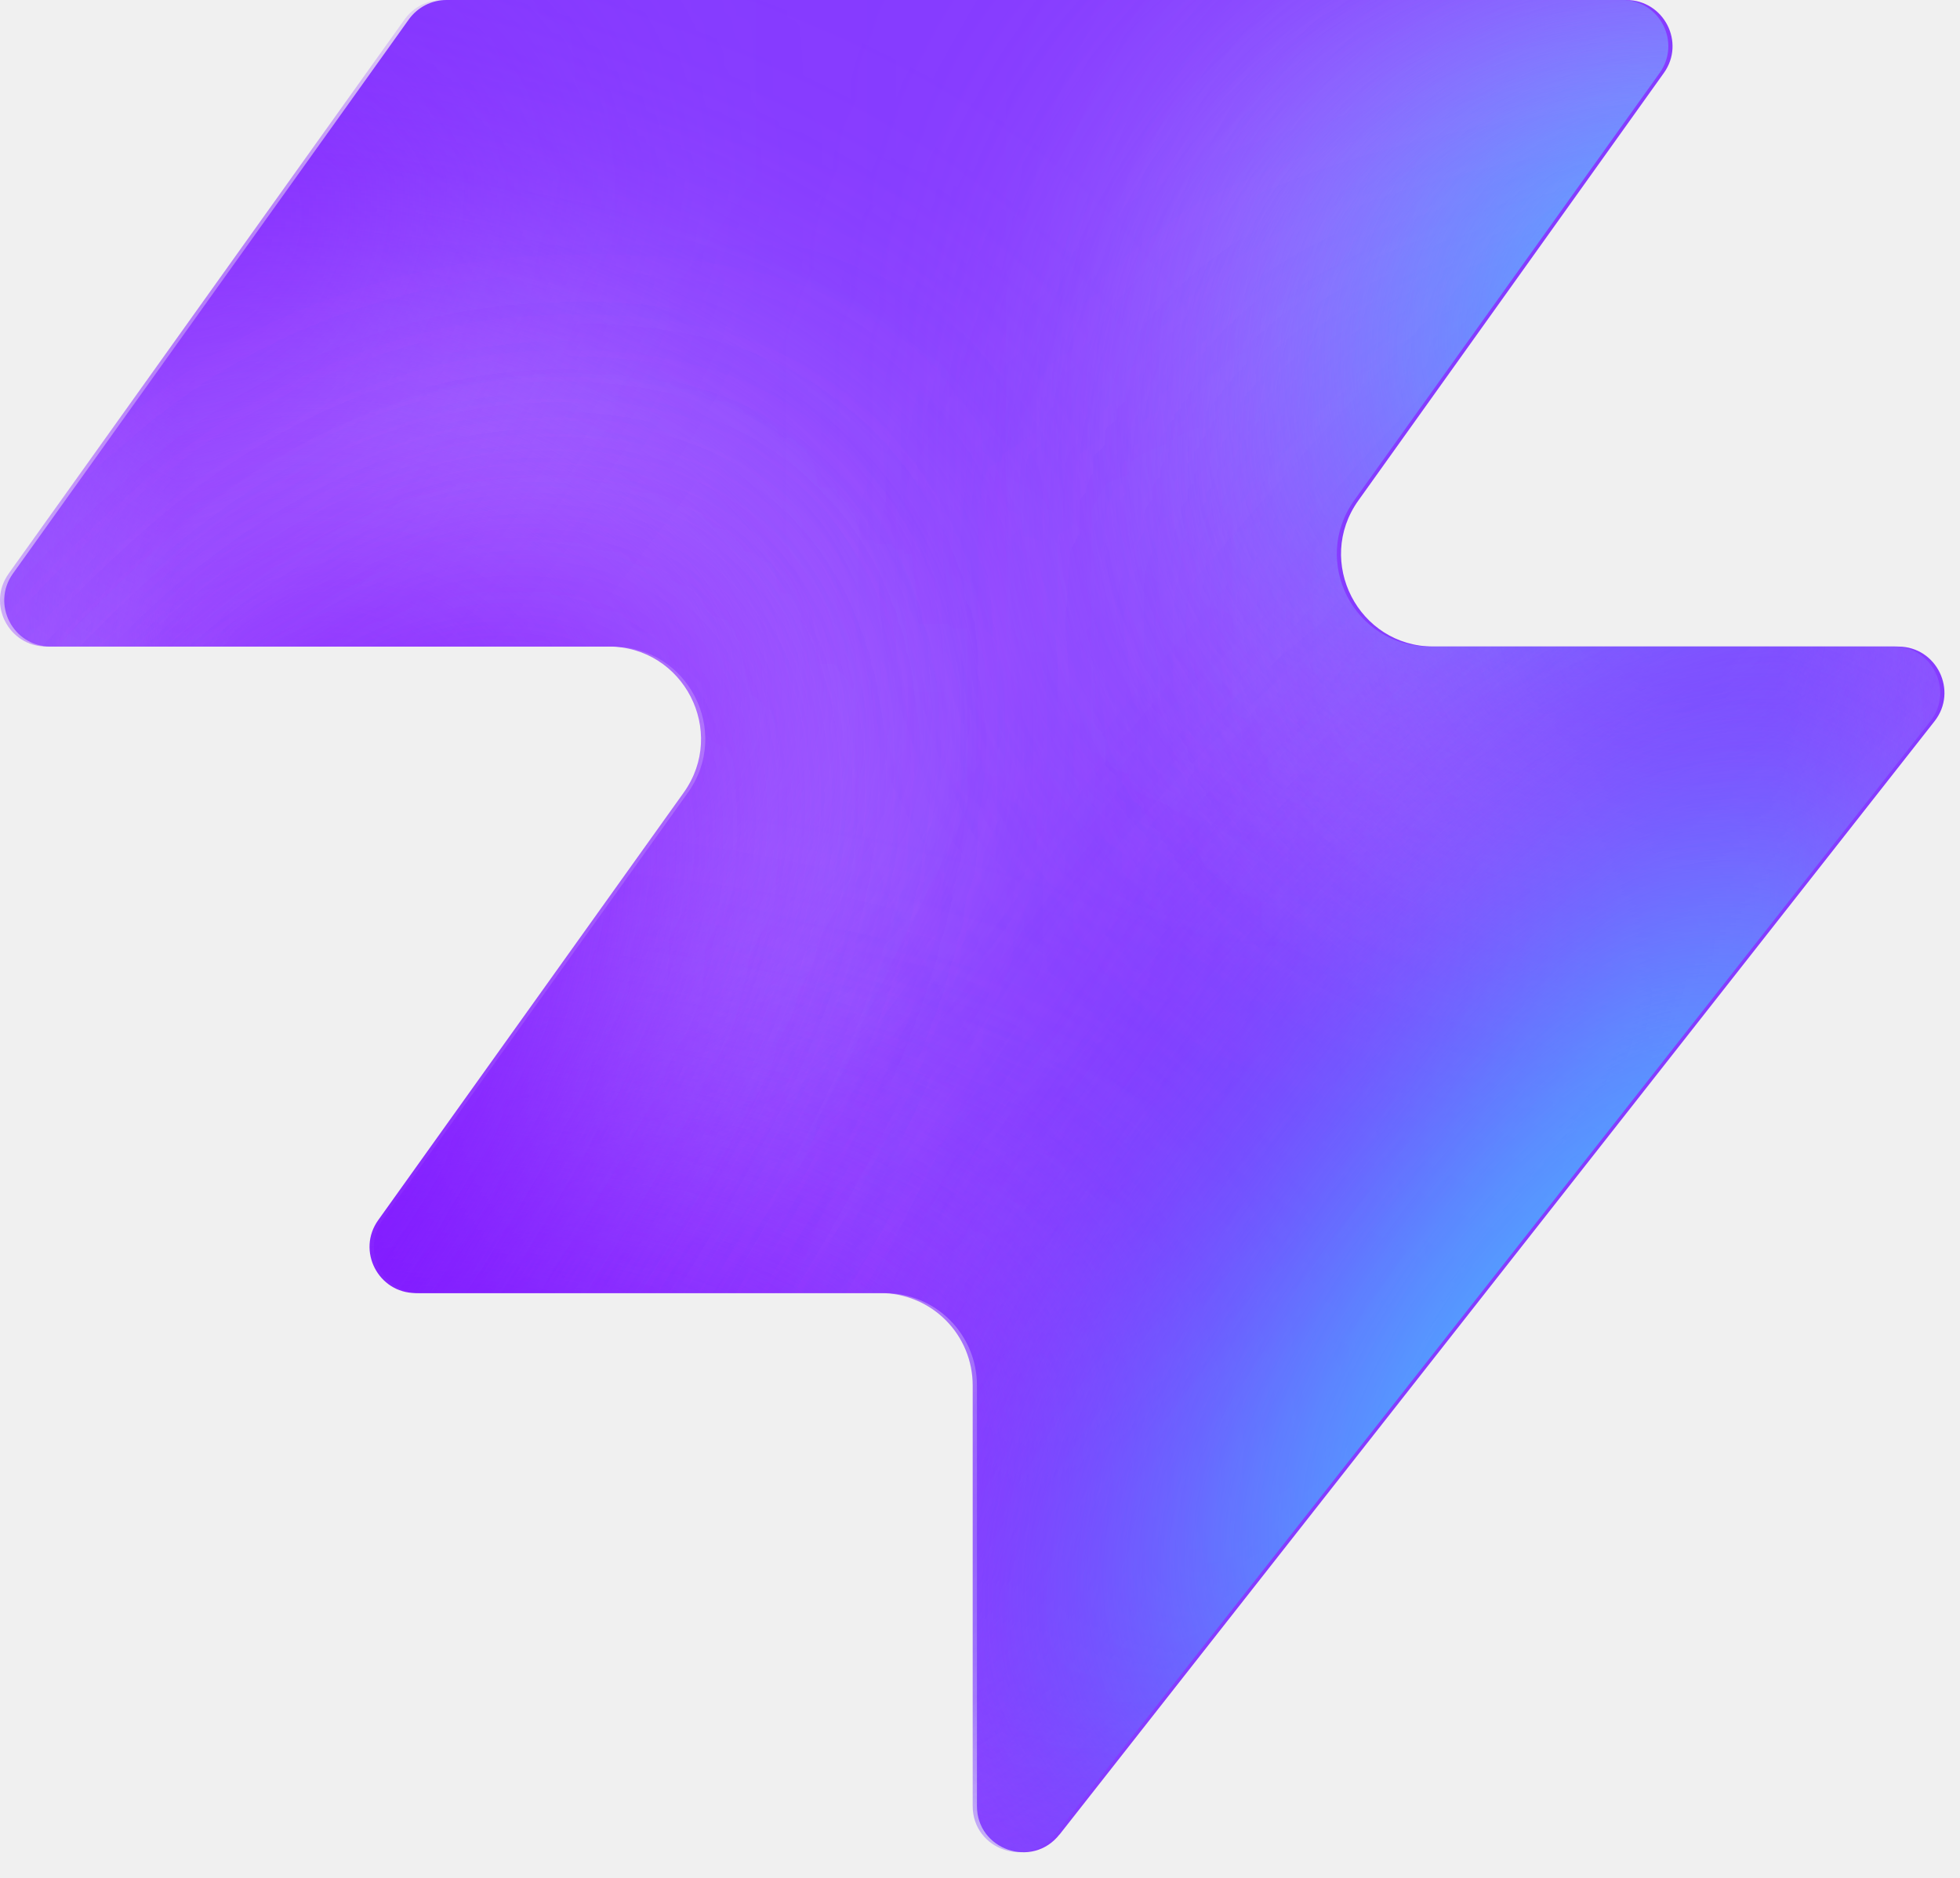
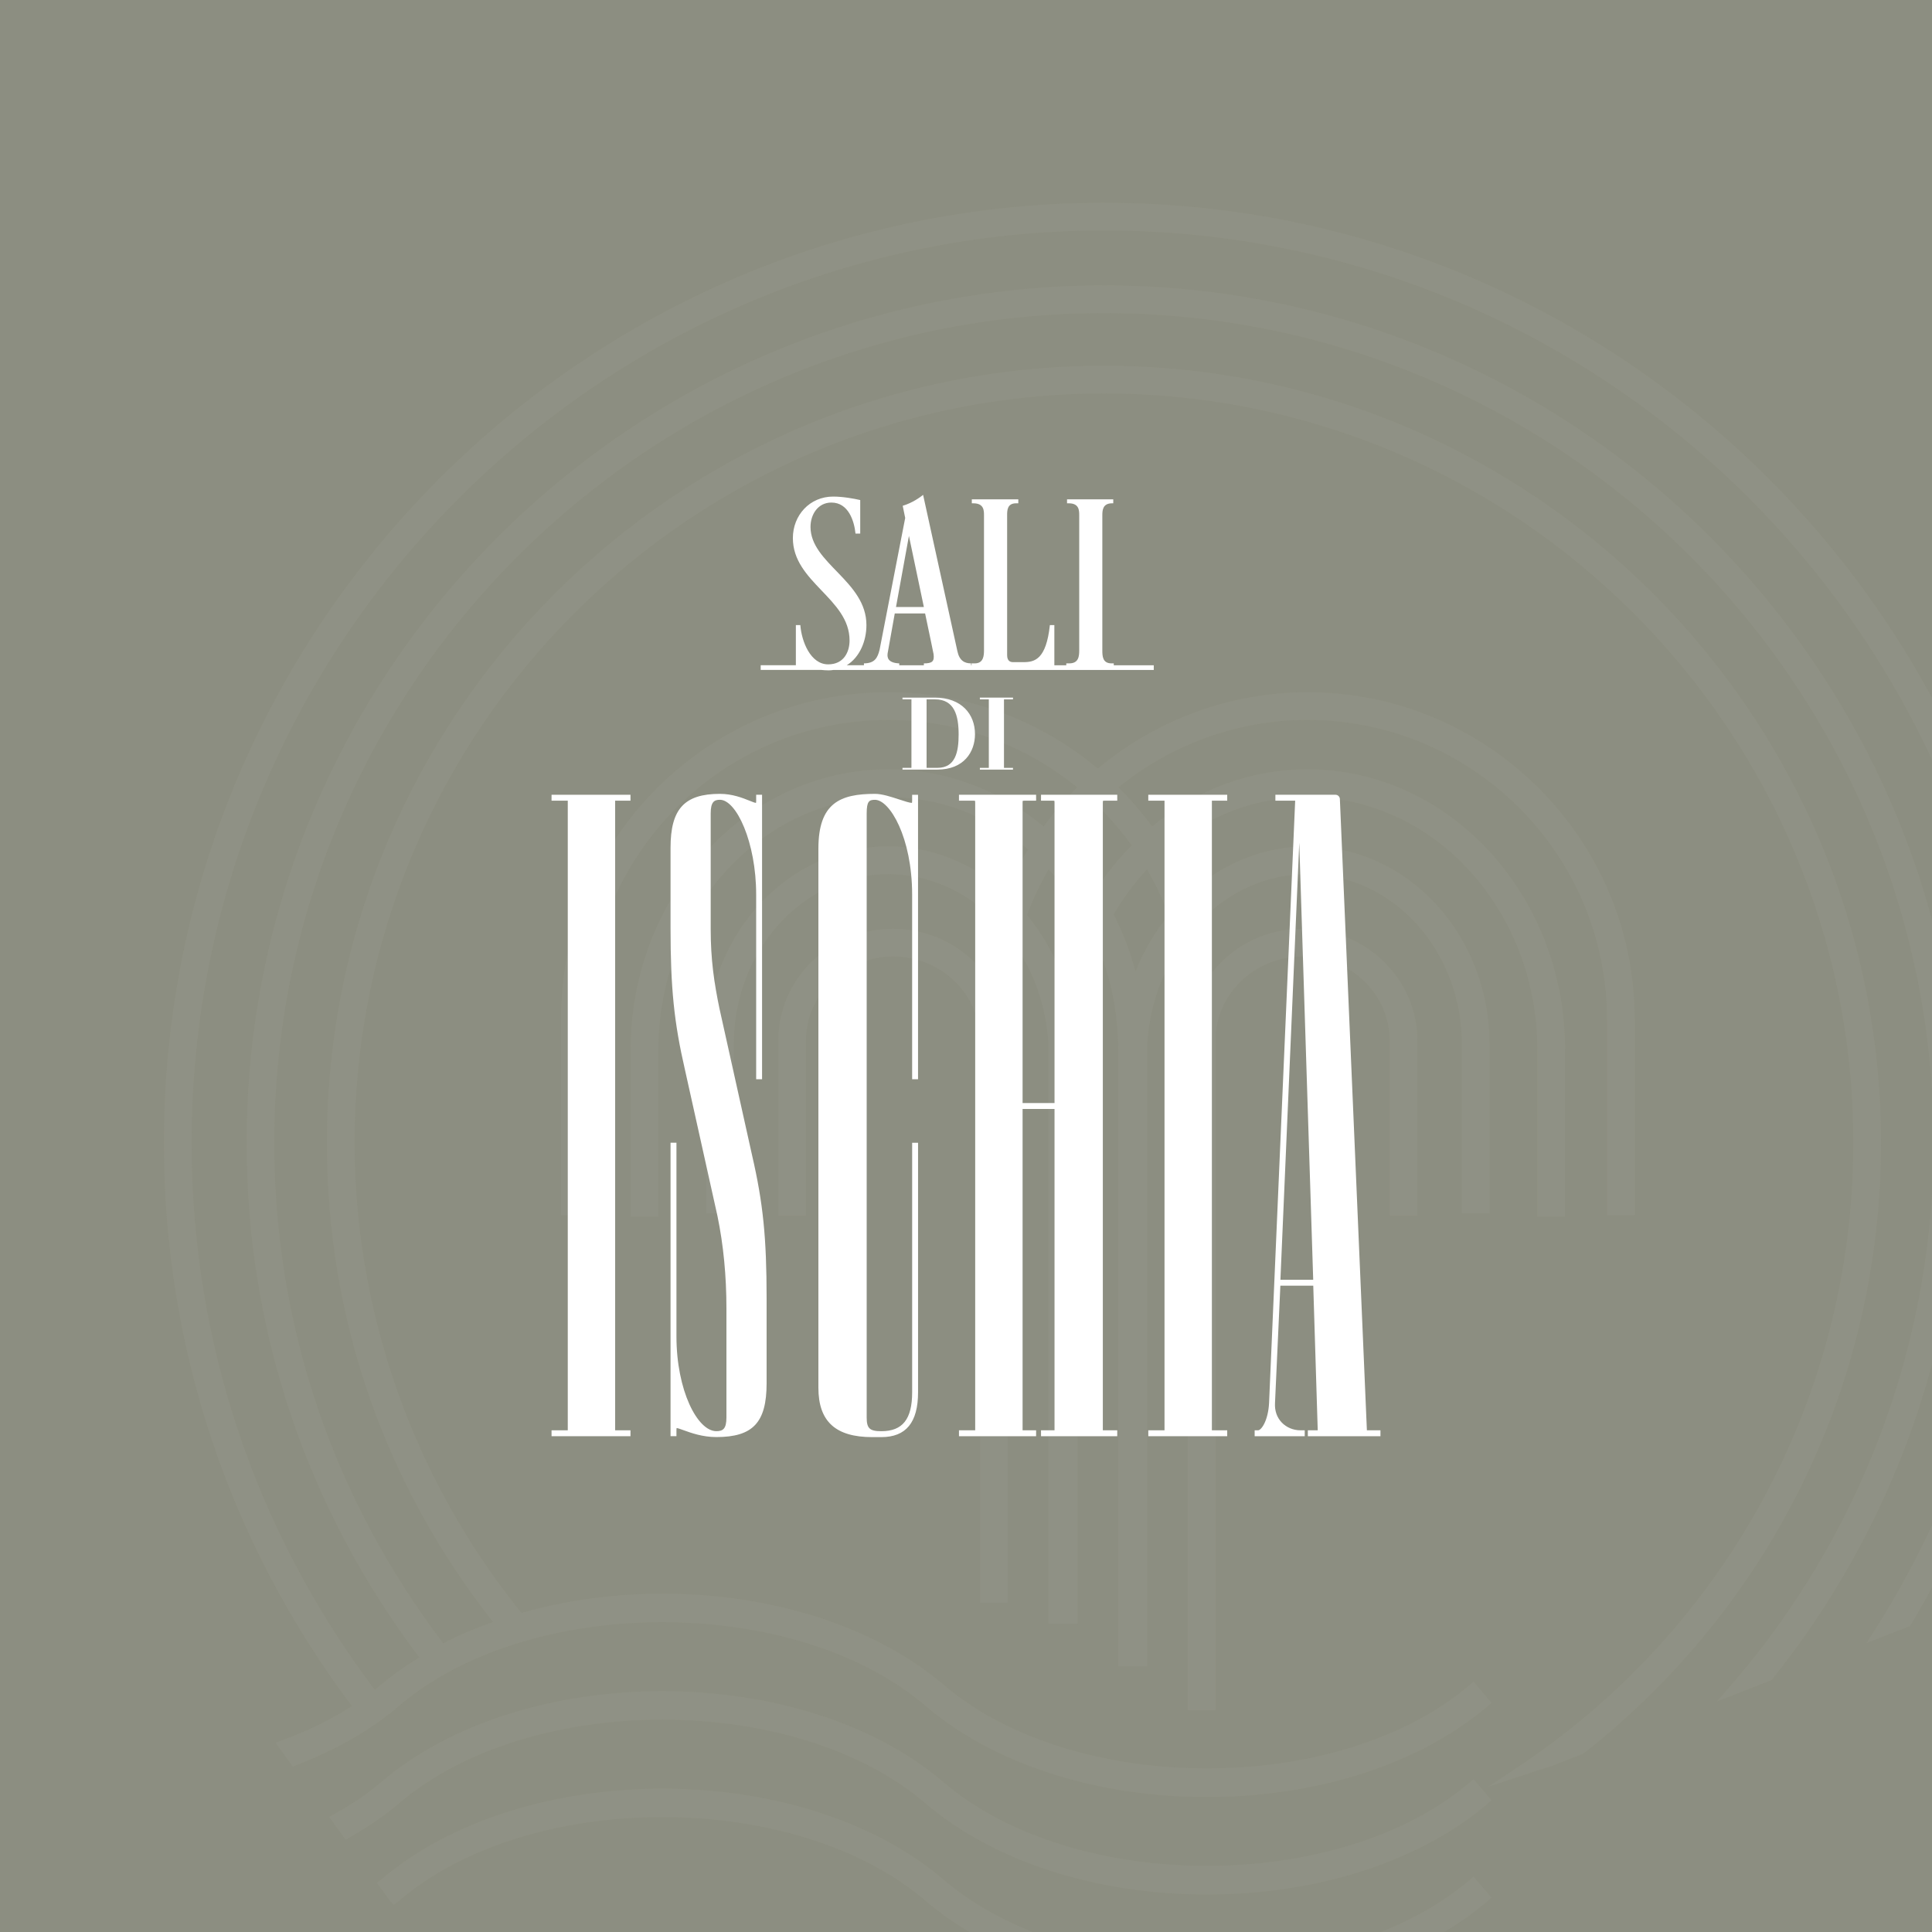
- <svg xmlns="http://www.w3.org/2000/svg" width="48" height="46" fill="none" viewBox="0 0 48 46">
-   <path fill="#863bff" d="M25.946 44.938c-.664.845-2.021.375-2.021-.698V33.937a2.26 2.26 0 0 0-2.262-2.262H10.287c-.92 0-1.456-1.04-.92-1.788l7.48-10.471c1.07-1.497 0-3.578-1.842-3.578H1.237c-.92 0-1.456-1.04-.92-1.788L10.013.474c.214-.297.556-.474.92-.474h28.894c.92 0 1.456 1.04.92 1.788l-7.48 10.471c-1.07 1.498 0 3.579 1.842 3.579h11.377c.943 0 1.473 1.088.89 1.83L25.947 44.94z" style="fill:#863bff;fill:color(display-p3 .525 .23 1);fill-opacity:1" />
-   <mask id="a" width="48" height="46" x="0" y="0" maskUnits="userSpaceOnUse" style="mask-type:alpha">
-     <path fill="#000" d="M25.842 44.938c-.664.844-2.021.375-2.021-.698V33.937a2.26 2.26 0 0 0-2.262-2.262H10.183c-.92 0-1.456-1.04-.92-1.788l7.48-10.471c1.07-1.498 0-3.579-1.842-3.579H1.133c-.92 0-1.456-1.04-.92-1.787L9.91.473c.214-.297.556-.474.92-.474h28.894c.92 0 1.456 1.04.92 1.788l-7.48 10.471c-1.07 1.498 0 3.578 1.842 3.578h11.377c.943 0 1.473 1.088.89 1.832L25.843 44.94z" style="fill:#000;fill-opacity:1" />
-   </mask>
-   <g mask="url(#a)">
-     <g filter="url(#b)">
-       <ellipse cx="5.508" cy="14.704" fill="#ede6ff" rx="5.508" ry="14.704" style="fill:#ede6ff;fill:color(display-p3 .927 .903 1);fill-opacity:1" transform="matrix(.00324 1 1 -.00324 -4.47 31.516)" />
-     </g>
-     <g filter="url(#c)">
-       <ellipse cx="10.399" cy="29.851" fill="#ede6ff" rx="10.399" ry="29.851" style="fill:#ede6ff;fill:color(display-p3 .927 .903 1);fill-opacity:1" transform="matrix(.00324 1 1 -.00324 -39.328 7.883)" />
-     </g>
-     <g filter="url(#d)">
-       <ellipse cx="5.508" cy="30.487" fill="#7e14ff" rx="5.508" ry="30.487" style="fill:#7e14ff;fill:color(display-p3 .492 .077 1);fill-opacity:1" transform="rotate(89.814 -25.913 -14.639)scale(1 -1)" />
-     </g>
-     <g filter="url(#e)">
-       <ellipse cx="5.508" cy="30.599" fill="#7e14ff" rx="5.508" ry="30.599" style="fill:#7e14ff;fill:color(display-p3 .492 .077 1);fill-opacity:1" transform="rotate(89.814 -32.644 -3.334)scale(1 -1)" />
-     </g>
-     <g filter="url(#f)">
-       <ellipse cx="5.508" cy="30.599" fill="#7e14ff" rx="5.508" ry="30.599" style="fill:#7e14ff;fill:color(display-p3 .492 .077 1);fill-opacity:1" transform="matrix(.00324 1 1 -.00324 -34.34 30.47)" />
-     </g>
-     <g filter="url(#g)">
-       <ellipse cx="14.072" cy="22.078" fill="#ede6ff" rx="14.072" ry="22.078" style="fill:#ede6ff;fill:color(display-p3 .927 .903 1);fill-opacity:1" transform="rotate(93.35 24.506 48.493)scale(-1 1)" />
-     </g>
-     <g filter="url(#h)">
-       <ellipse cx="3.47" cy="21.501" fill="#7e14ff" rx="3.47" ry="21.501" style="fill:#7e14ff;fill:color(display-p3 .492 .077 1);fill-opacity:1" transform="rotate(89.009 28.708 47.59)scale(-1 1)" />
-     </g>
-     <g filter="url(#i)">
-       <ellipse cx="3.47" cy="21.501" fill="#7e14ff" rx="3.47" ry="21.501" style="fill:#7e14ff;fill:color(display-p3 .492 .077 1);fill-opacity:1" transform="rotate(89.009 28.708 47.59)scale(-1 1)" />
-     </g>
-     <g filter="url(#j)">
-       <ellipse cx=".387" cy="8.972" fill="#7e14ff" rx="4.407" ry="29.108" style="fill:#7e14ff;fill:color(display-p3 .492 .077 1);fill-opacity:1" transform="rotate(39.51 .387 8.972)" />
-     </g>
-     <g filter="url(#k)">
-       <ellipse cx="47.523" cy="-6.092" fill="#7e14ff" rx="4.407" ry="29.108" style="fill:#7e14ff;fill:color(display-p3 .492 .077 1);fill-opacity:1" transform="rotate(37.892 47.523 -6.092)" />
-     </g>
-     <g filter="url(#l)">
-       <ellipse cx="41.412" cy="6.333" fill="#47bfff" rx="5.971" ry="9.665" style="fill:#47bfff;fill:color(display-p3 .28 .748 1);fill-opacity:1" transform="rotate(37.892 41.412 6.333)" />
-     </g>
-     <g filter="url(#m)">
-       <ellipse cx="-1.879" cy="38.332" fill="#7e14ff" rx="4.407" ry="29.108" style="fill:#7e14ff;fill:color(display-p3 .492 .077 1);fill-opacity:1" transform="rotate(37.892 -1.88 38.332)" />
-     </g>
-     <g filter="url(#n)">
-       <ellipse cx="-1.879" cy="38.332" fill="#7e14ff" rx="4.407" ry="29.108" style="fill:#7e14ff;fill:color(display-p3 .492 .077 1);fill-opacity:1" transform="rotate(37.892 -1.88 38.332)" />
-     </g>
-     <g filter="url(#o)">
-       <ellipse cx="35.651" cy="29.907" fill="#7e14ff" rx="4.407" ry="29.108" style="fill:#7e14ff;fill:color(display-p3 .492 .077 1);fill-opacity:1" transform="rotate(37.892 35.651 29.907)" />
-     </g>
-     <g filter="url(#p)">
-       <ellipse cx="38.418" cy="32.4" fill="#47bfff" rx="5.971" ry="15.297" style="fill:#47bfff;fill:color(display-p3 .28 .748 1);fill-opacity:1" transform="rotate(37.892 38.418 32.4)" />
+ <svg xmlns="http://www.w3.org/2000/svg" id="Livello_2" data-name="Livello 2" viewBox="0 0 1080 1080">
+   <defs>
+     <style>
+       .cls-1 {
+         opacity: .05;
+       }
+ 
+       .cls-2 {
+         fill: #fff;
+       }
+ 
+       .cls-3 {
+         fill: none;
+       }
+ 
+       .cls-4 {
+         fill: #d7d2cb;
+       }
+ 
+       .cls-5 {
+         fill: #8c8e81;
+       }
+ 
+       .cls-6 {
+         clip-path: url(#clippath);
+       }
+     </style>
+     <clipPath id="clippath">
+       <rect class="cls-3" width="1080" height="1080" />
+     </clipPath>
+   </defs>
+   <g id="Livello_1-2" data-name="Livello 1">
+     <g class="cls-6">
+       <rect class="cls-5" width="1080" height="1080" />
+       <g class="cls-1">
+         <g>
+           <path class="cls-4" d="M859.39,586.8v93.34h15.51v-93.34c0-86.4-64.61-156.76-144.03-156.76-31.63,0-61.58,11.05-86.84,31.96-5.67-7.76-12-15.1-18.78-21.84,29.88-24.37,67.23-37.71,105.62-37.71,92.32,0,167.45,75.13,167.45,167.49v109.25h15.52v-109.25c0-100.89-82.08-183-182.97-183-42.72,0-84.23,15.14-117.17,42.69-32.93-27.55-74.44-42.69-117.17-42.69-100.88,0-182.96,82.11-182.96,183v109.25h15.51v-109.25c0-92.36,75.09-167.49,167.45-167.49,38.37,0,75.75,13.34,105.62,37.71-6.78,6.74-13.06,14.04-18.77,21.84-25.26-20.9-55.26-31.96-86.85-31.96-79.38,0-143.98,70.35-143.98,156.76v93.34h15.51v-93.34c0-77.83,57.62-141.21,128.47-141.21,28.57,0,55.51,10.12,78.2,29.35-4.81,7.83-8.98,15.95-12.45,24.16-18.73-16.78-41.87-26-65.75-26-56.15,0-101.82,49.64-101.82,110.65v94.52h15.51v-94.52c0-52.44,38.73-95.09,86.31-95.09,22.16,0,43.39,9.27,59.95,26.16-3.02,9.5-5.27,19.1-6.65,28.73-12.16-15.35-30.57-24.37-50.61-24.37-35.39,0-64.16,28-64.16,62.44v97.86h15.51v-97.86c0-25.87,21.84-46.9,48.65-46.9s48.64,21.02,48.64,46.9v314.4h15.51v-326.08c0-13.34,1.72-26.82,5.06-40.16,10.46,15.87,16.58,34.49,17.63,53.96v323.96h16.29v-320.9c0-19.95,3.84-39.35,11.34-57.62,7.55,18.32,11.35,37.67,11.35,57.62v344.73h16.24v-347.34c1.14-19.79,7.26-38.48,17.71-54.37,3.35,13.35,5.02,26.82,5.02,40.12v386.03h15.47v-374.36c0-25.87,21.88-46.9,48.69-46.9s48.64,21.02,48.64,46.9v97.86h15.51v-97.86c0-34.45-28.77-62.44-64.15-62.44-20,0-38.44,9.02-50.57,24.37-1.47-9.63-3.67-19.27-6.65-28.69,16.57-16.9,37.75-26.2,59.9-26.2,47.59,0,86.32,42.65,86.32,95.09v94.52h15.51v-94.52c0-61.02-45.67-110.65-101.83-110.65-23.83,0-47.06,9.23-65.74,26.04-3.55-8.32-7.72-16.45-12.45-24.2,22.65-19.23,49.67-29.35,78.19-29.35,70.86,0,128.52,63.38,128.52,141.21M641.18,486c4.73,8.16,8.81,16.73,12.12,25.55-7.8,9.46-14,20.03-18.53,31.5-3.02-11.1-7.06-21.79-12.2-31.87,5.31-9.11,11.55-17.59,18.61-25.18M604.85,511.18c-5.11,10.03-9.15,20.73-12.16,31.83-4.57-11.51-10.81-22.04-18.57-31.5,3.3-8.86,7.39-17.43,12.08-25.51,7.05,7.55,13.3,15.99,18.65,25.18M632.6,472.56c-7.18,7.26-13.51,15.06-18.9,23.19-5.39-8.13-11.71-15.92-18.89-23.19,5.59-7.8,11.92-15.14,18.89-22,6.98,6.86,13.3,14.25,18.9,22" />
+           <path class="cls-4" d="M617.14,113.33c-289.8,0-525.53,235.73-525.53,525.53,0,114.48,36.36,223.29,105.09,314.87-11.67,7.5-24.93,14-39.43,19.26l-3.26,1.18,9.67,13.35,1.88-.74c22.53-8.65,41.92-19.79,57.54-33.18,72.85-62.35,221.41-62.39,294.25,0,37.88,32.4,95.21,50.98,157.21,50.98s119.37-18.57,157.28-50.98l1.96-1.72-10.08-11.79-2,1.67c-72.84,62.4-221.4,62.36-294.25,0-55.62-47.5-152.39-63.86-235.97-40.16-60.16-74.31-93.26-167.57-93.26-262.74,0-230.99,187.94-418.88,418.89-418.88s418.89,187.9,418.89,418.88c0,140.56-70.24,271.16-187.94,349.23l-16.08,10.66,36.03-11.8,16.9-6.57.65-.41c105.45-83.18,165.94-207.53,165.94-341.11,0-239.56-194.88-434.43-434.4-434.43s-434.4,194.87-434.4,434.43c0,98.11,32.12,190.64,92.89,267.85-10.33,3.63-19.47,7.55-27.84,11.88-61.79-81.29-94.44-177.98-94.44-279.73,0-255.76,208.06-463.82,463.79-463.82s463.78,208.06,463.78,463.82c0,111.7-40.56,219.77-114.22,304.29l-6.94,8,30.53-11.92.41-.53c68.2-84.81,105.75-191.28,105.75-299.85,0-264.33-214.95-479.32-479.29-479.32s-479.29,214.99-479.29,479.32c0,104.48,33.35,203.9,96.52,287.65-8.57,5.31-15.43,10.2-21.35,15.26-1.14.98-2.32,1.84-3.46,2.7l-.13.08c-66.93-88.97-102.31-194.63-102.31-305.68,0-281.23,228.78-510.02,510.02-510.02s510.02,228.79,510.02,510.02c0,96.77-27.5,191.16-79.46,272.87l-4.33,6.77,24.33-9.5.49-.77c48.73-81.33,74.48-174.47,74.48-269.36,0-289.8-235.73-525.53-525.53-525.53" />
+           <path class="cls-4" d="M821.72,996.26c-72.85,62.36-221.4,62.36-294.25,0-79.34-67.87-235.15-67.87-314.49,0-7.3,6.29-15.95,12.16-26.4,17.96l-2.58,1.47,9.23,12.74,2.04-1.19c10.93-6.24,20.08-12.53,27.83-19.14,72.85-62.4,221.4-62.4,294.25,0,37.91,32.36,95.21,50.98,157.25,50.98s119.33-18.61,157.24-50.98l1.96-1.72-10.09-11.84-1.99,1.72Z" />
+           <path class="cls-4" d="M821.72,1050.74c-72.85,62.4-221.4,62.36-294.25,0-79.34-67.87-235.11-67.91-314.74.21l-2.07,1.55,7.55,10.41,2.03,1.95,2.86-2.32c72.85-62.36,221.4-62.36,294.25,0,37.91,32.4,95.21,51.01,157.25,51.01s119.33-18.61,157.24-51.01l1.96-1.68-10.09-11.84-1.99,1.72Z" />
+         </g>
+       </g>
+       <g>
+         <polygon class="cls-2" points="308.32 444.28 308.32 447.58 317.39 447.58 317.39 799.55 308.32 799.55 308.32 802.85 352.44 802.85 352.44 799.55 343.87 799.55 343.87 447.58 352.44 447.58 352.44 444.28 308.32 444.28" />
+         <path class="cls-2" d="M402.29,564.31c-3.09-14.94-5.01-27.69-5.01-45.06v-64.5c0-6.41,1.9-7.67,5.15-7.67,9.18,0,20.27,23.65,20.27,53.02v103.2h3.3v-159.02h-3.3v3.42c0,.63-.06.96-.1,1.12h0c-.57,0-2.11-.61-3.59-1.21-3.82-1.53-9.57-3.84-16.57-3.84-19.86,0-27.6,8.45-27.6,30.12v44.85c0,33.56,1.96,52.87,8.09,79.42l18.14,81.61c3.32,16.06,5.01,33.44,5.01,51.62v60.97c0,6.45-1.99,7.67-5.66,7.67-10.51,0-22.28-22.68-22.28-53.02v-108.23h-3.3v164.06h3.3v-3.42c0-.63.06-.97.1-1.12h.02c.56,0,2.1.56,3.74,1.15,4.25,1.54,10.69,3.88,18.43,3.88,20.5,0,28.11-8.16,28.11-30.12v-47.36c0-33.95-1.97-53.37-8.1-79.93l-18.14-81.62Z" />
+         <path class="cls-2" d="M509.88,447.7c0,.63-.05.96-.1,1.12h0c-1.27,0-4.05-.91-6.99-1.87-4.53-1.49-9.67-3.18-13.67-3.18-19.52,0-31.63,5.12-31.63,30.63v301.35c0,18.83,9.57,27.61,30.12,27.61h5.04c13.83,0,20.55-8.2,20.55-25.09v-139.47h-3.3v139.47c0,15.06-5.32,21.78-17.25,21.78-6.49,0-8.17-1.57-8.17-7.66v-337.62c0-6.95,1.41-7.67,4.64-7.67,8.28,0,20.77,21.14,20.77,53.02v103.19h3.3v-159.02h-3.3v3.42Z" />
+         <path class="cls-2" d="M581.94,447.58h6.43c.8,0,1.03.09,1.01.07.02.04.11.26.11,1.05v167.91h-17.86v-167.91c0-.78.09-1,.07-1,.04-.02.26-.12,1.05-.12h6.44v-3.3h-43.12v3.3h7.95c.8,0,1.02.09,1.01.07.02.04.11.26.11,1.05v350.85h-9.07v3.3h43.12v-3.3h-7.56v-179.62h17.86v179.62h-7.55v3.3h42.61v-3.3h-8.06v-350.85c0-.78.09-1,.06-1,.05-.03.26-.12,1.06-.12h6.94v-3.3h-42.61v3.3Z" />
+         <polygon class="cls-2" points="641.9 447.58 650.97 447.58 650.97 799.55 641.9 799.55 641.9 802.85 686.02 802.85 686.02 799.55 677.45 799.55 677.45 447.58 686.02 447.58 686.02 444.28 641.9 444.28 641.9 447.58" />
+         <path class="cls-2" d="M749,446.69c0-1.28-1.12-2.41-2.4-2.41h-33.65v3.3h11.06l-14.59,336.66c-.5,9.9-4.33,15.31-6.16,15.31h-1.9v3.3h27.99v-3.3h-2.4c-4.01,0-7.82-1.6-10.46-4.37-2.68-2.81-3.98-6.54-3.76-10.79l3-65.69h18.39l2.5,80.85h-5.53v3.3h40.59v-3.3h-7.58l-15.1-352.86ZM715.76,715.39l10.54-244.3,7.79,244.3h-18.33Z" />
+         <path class="cls-2" d="M545.02,410.33c0-11.01-7.45-20.36-22.45-20.36h-18.08v.97h5.01v38.3h-5.01v.97h19.49c14.81,0,21.05-9.83,21.05-19.89M523.98,429.24h-6.01v-38.3h4.69c10.97,0,13.22,9.15,13.22,19.67,0,9.62-1.72,18.63-11.9,18.63" />
+         <polygon class="cls-2" points="566.27 390.95 566.27 389.97 547.75 389.97 547.75 390.95 552.76 390.95 552.76 429.25 547.75 429.25 547.75 430.22 566.27 430.22 566.27 429.25 561.23 429.25 561.23 390.95 566.27 390.95" />
+         <path class="cls-2" d="M462.94,374.74c1.04,0,2.01-.09,2.97-.23h179.05v-2.62h-22.36v-1.06h-1.25c-5.01,0-5.14-4.02-5.14-7.36v-75.31c0-2.78.13-6.81,5.41-6.81h.7v-2.23h-25.84v2.23h.98c5.83,0,5.83,4.03,5.83,6.81v75.31c0,3.34-.28,7.36-5.56,7.36h-1.67v1.06h-6.67v-22.45h-2.5c-2.08,19.18-8.48,20.7-14.73,20.7h-5.84c-1.11,0-3.33-.27-3.33-3.89v-78.09c0-2.78,0-6.81,5-6.81h1.25v-2.23h-25.99v2.23h.84c5.97,0,5.97,4.03,5.97,6.81v75.31c0,3.06-.28,7.36-5.14,7.36h-1.81v1.06h-.28v-1.06c-3.61,0-6.52-1.52-7.64-6.8l-19.17-87.4c-1.53,1.25-5.84,4.44-11.4,6.11,0,0,.55,2.78,1.39,6.8l-14.31,73.64c-1.11,4.45-2.64,7.64-8.75,7.64v1.06h-9.63c7.35-4.49,11.02-13.67,11.02-22.45,0-24.59-31.26-34.46-31.26-54.89,0-6.95,4.17-13.61,11.68-13.61,9.58,0,12.78,10.41,13.47,17.36h2.64v-18.76c-3.61-.83-9.72-1.94-15.14-1.94-13.06,0-22.51,10.42-22.51,23.2,0,24.74,31.69,33.77,31.69,57.25,0,6.39-3.21,13.34-11.96,13.34-9.86,0-14.86-12.78-15.56-21.96h-2.5v22.45h-19.66v2.62h33.83c1.34.14,2.65.23,3.88.23M508.1,299.57l8.34,39.74h-15.57l7.23-39.74ZM496.15,365.43l4.03-22.51h16.96c2.78,12.92,4.72,22.79,4.72,22.65.56,4.16-.69,5.27-5.41,5.27v1.06h-13.76v-1.06c-6.25-.27-6.81-3.19-6.52-5.41" />
+       </g>
    </g>
  </g>
-   <defs>
-     <filter id="b" width="60.045" height="41.654" x="-19.77" y="16.149" color-interpolation-filters="sRGB" filterUnits="userSpaceOnUse">
-       <feFlood flood-opacity="0" result="BackgroundImageFix" />
-       <feBlend in="SourceGraphic" in2="BackgroundImageFix" result="shape" />
-       <feGaussianBlur result="effect1_foregroundBlur_2002_17158" stdDeviation="7.659" />
-     </filter>
-     <filter id="c" width="90.34" height="51.437" x="-54.613" y="-7.533" color-interpolation-filters="sRGB" filterUnits="userSpaceOnUse">
-       <feFlood flood-opacity="0" result="BackgroundImageFix" />
-       <feBlend in="SourceGraphic" in2="BackgroundImageFix" result="shape" />
-       <feGaussianBlur result="effect1_foregroundBlur_2002_17158" stdDeviation="7.659" />
-     </filter>
-     <filter id="d" width="79.355" height="29.4" x="-49.64" y="2.03" color-interpolation-filters="sRGB" filterUnits="userSpaceOnUse">
-       <feFlood flood-opacity="0" result="BackgroundImageFix" />
-       <feBlend in="SourceGraphic" in2="BackgroundImageFix" result="shape" />
-       <feGaussianBlur result="effect1_foregroundBlur_2002_17158" stdDeviation="4.596" />
-     </filter>
-     <filter id="e" width="79.579" height="29.4" x="-45.045" y="20.029" color-interpolation-filters="sRGB" filterUnits="userSpaceOnUse">
-       <feFlood flood-opacity="0" result="BackgroundImageFix" />
-       <feBlend in="SourceGraphic" in2="BackgroundImageFix" result="shape" />
-       <feGaussianBlur result="effect1_foregroundBlur_2002_17158" stdDeviation="4.596" />
-     </filter>
-     <filter id="f" width="79.579" height="29.4" x="-43.513" y="21.178" color-interpolation-filters="sRGB" filterUnits="userSpaceOnUse">
-       <feFlood flood-opacity="0" result="BackgroundImageFix" />
-       <feBlend in="SourceGraphic" in2="BackgroundImageFix" result="shape" />
-       <feGaussianBlur result="effect1_foregroundBlur_2002_17158" stdDeviation="4.596" />
-     </filter>
-     <filter id="g" width="74.749" height="58.852" x="15.756" y="-17.901" color-interpolation-filters="sRGB" filterUnits="userSpaceOnUse">
-       <feFlood flood-opacity="0" result="BackgroundImageFix" />
-       <feBlend in="SourceGraphic" in2="BackgroundImageFix" result="shape" />
-       <feGaussianBlur result="effect1_foregroundBlur_2002_17158" stdDeviation="7.659" />
-     </filter>
-     <filter id="h" width="61.377" height="25.362" x="23.548" y="2.284" color-interpolation-filters="sRGB" filterUnits="userSpaceOnUse">
-       <feFlood flood-opacity="0" result="BackgroundImageFix" />
-       <feBlend in="SourceGraphic" in2="BackgroundImageFix" result="shape" />
-       <feGaussianBlur result="effect1_foregroundBlur_2002_17158" stdDeviation="4.596" />
-     </filter>
-     <filter id="i" width="61.377" height="25.362" x="23.548" y="2.284" color-interpolation-filters="sRGB" filterUnits="userSpaceOnUse">
-       <feFlood flood-opacity="0" result="BackgroundImageFix" />
-       <feBlend in="SourceGraphic" in2="BackgroundImageFix" result="shape" />
-       <feGaussianBlur result="effect1_foregroundBlur_2002_17158" stdDeviation="4.596" />
-     </filter>
-     <filter id="j" width="56.045" height="63.649" x="-27.636" y="-22.853" color-interpolation-filters="sRGB" filterUnits="userSpaceOnUse">
-       <feFlood flood-opacity="0" result="BackgroundImageFix" />
-       <feBlend in="SourceGraphic" in2="BackgroundImageFix" result="shape" />
-       <feGaussianBlur result="effect1_foregroundBlur_2002_17158" stdDeviation="4.596" />
-     </filter>
-     <filter id="k" width="54.814" height="64.646" x="20.116" y="-38.415" color-interpolation-filters="sRGB" filterUnits="userSpaceOnUse">
-       <feFlood flood-opacity="0" result="BackgroundImageFix" />
-       <feBlend in="SourceGraphic" in2="BackgroundImageFix" result="shape" />
-       <feGaussianBlur result="effect1_foregroundBlur_2002_17158" stdDeviation="4.596" />
-     </filter>
-     <filter id="l" width="33.541" height="35.313" x="24.641" y="-11.323" color-interpolation-filters="sRGB" filterUnits="userSpaceOnUse">
-       <feFlood flood-opacity="0" result="BackgroundImageFix" />
-       <feBlend in="SourceGraphic" in2="BackgroundImageFix" result="shape" />
-       <feGaussianBlur result="effect1_foregroundBlur_2002_17158" stdDeviation="4.596" />
-     </filter>
-     <filter id="m" width="54.814" height="64.646" x="-29.286" y="6.009" color-interpolation-filters="sRGB" filterUnits="userSpaceOnUse">
-       <feFlood flood-opacity="0" result="BackgroundImageFix" />
-       <feBlend in="SourceGraphic" in2="BackgroundImageFix" result="shape" />
-       <feGaussianBlur result="effect1_foregroundBlur_2002_17158" stdDeviation="4.596" />
-     </filter>
-     <filter id="n" width="54.814" height="64.646" x="-29.286" y="6.009" color-interpolation-filters="sRGB" filterUnits="userSpaceOnUse">
-       <feFlood flood-opacity="0" result="BackgroundImageFix" />
-       <feBlend in="SourceGraphic" in2="BackgroundImageFix" result="shape" />
-       <feGaussianBlur result="effect1_foregroundBlur_2002_17158" stdDeviation="4.596" />
-     </filter>
-     <filter id="o" width="54.814" height="64.646" x="8.244" y="-2.416" color-interpolation-filters="sRGB" filterUnits="userSpaceOnUse">
-       <feFlood flood-opacity="0" result="BackgroundImageFix" />
-       <feBlend in="SourceGraphic" in2="BackgroundImageFix" result="shape" />
-       <feGaussianBlur result="effect1_foregroundBlur_2002_17158" stdDeviation="4.596" />
-     </filter>
-     <filter id="p" width="39.409" height="43.623" x="18.713" y="10.588" color-interpolation-filters="sRGB" filterUnits="userSpaceOnUse">
-       <feFlood flood-opacity="0" result="BackgroundImageFix" />
-       <feBlend in="SourceGraphic" in2="BackgroundImageFix" result="shape" />
-       <feGaussianBlur result="effect1_foregroundBlur_2002_17158" stdDeviation="4.596" />
-     </filter>
-   </defs>
</svg>
